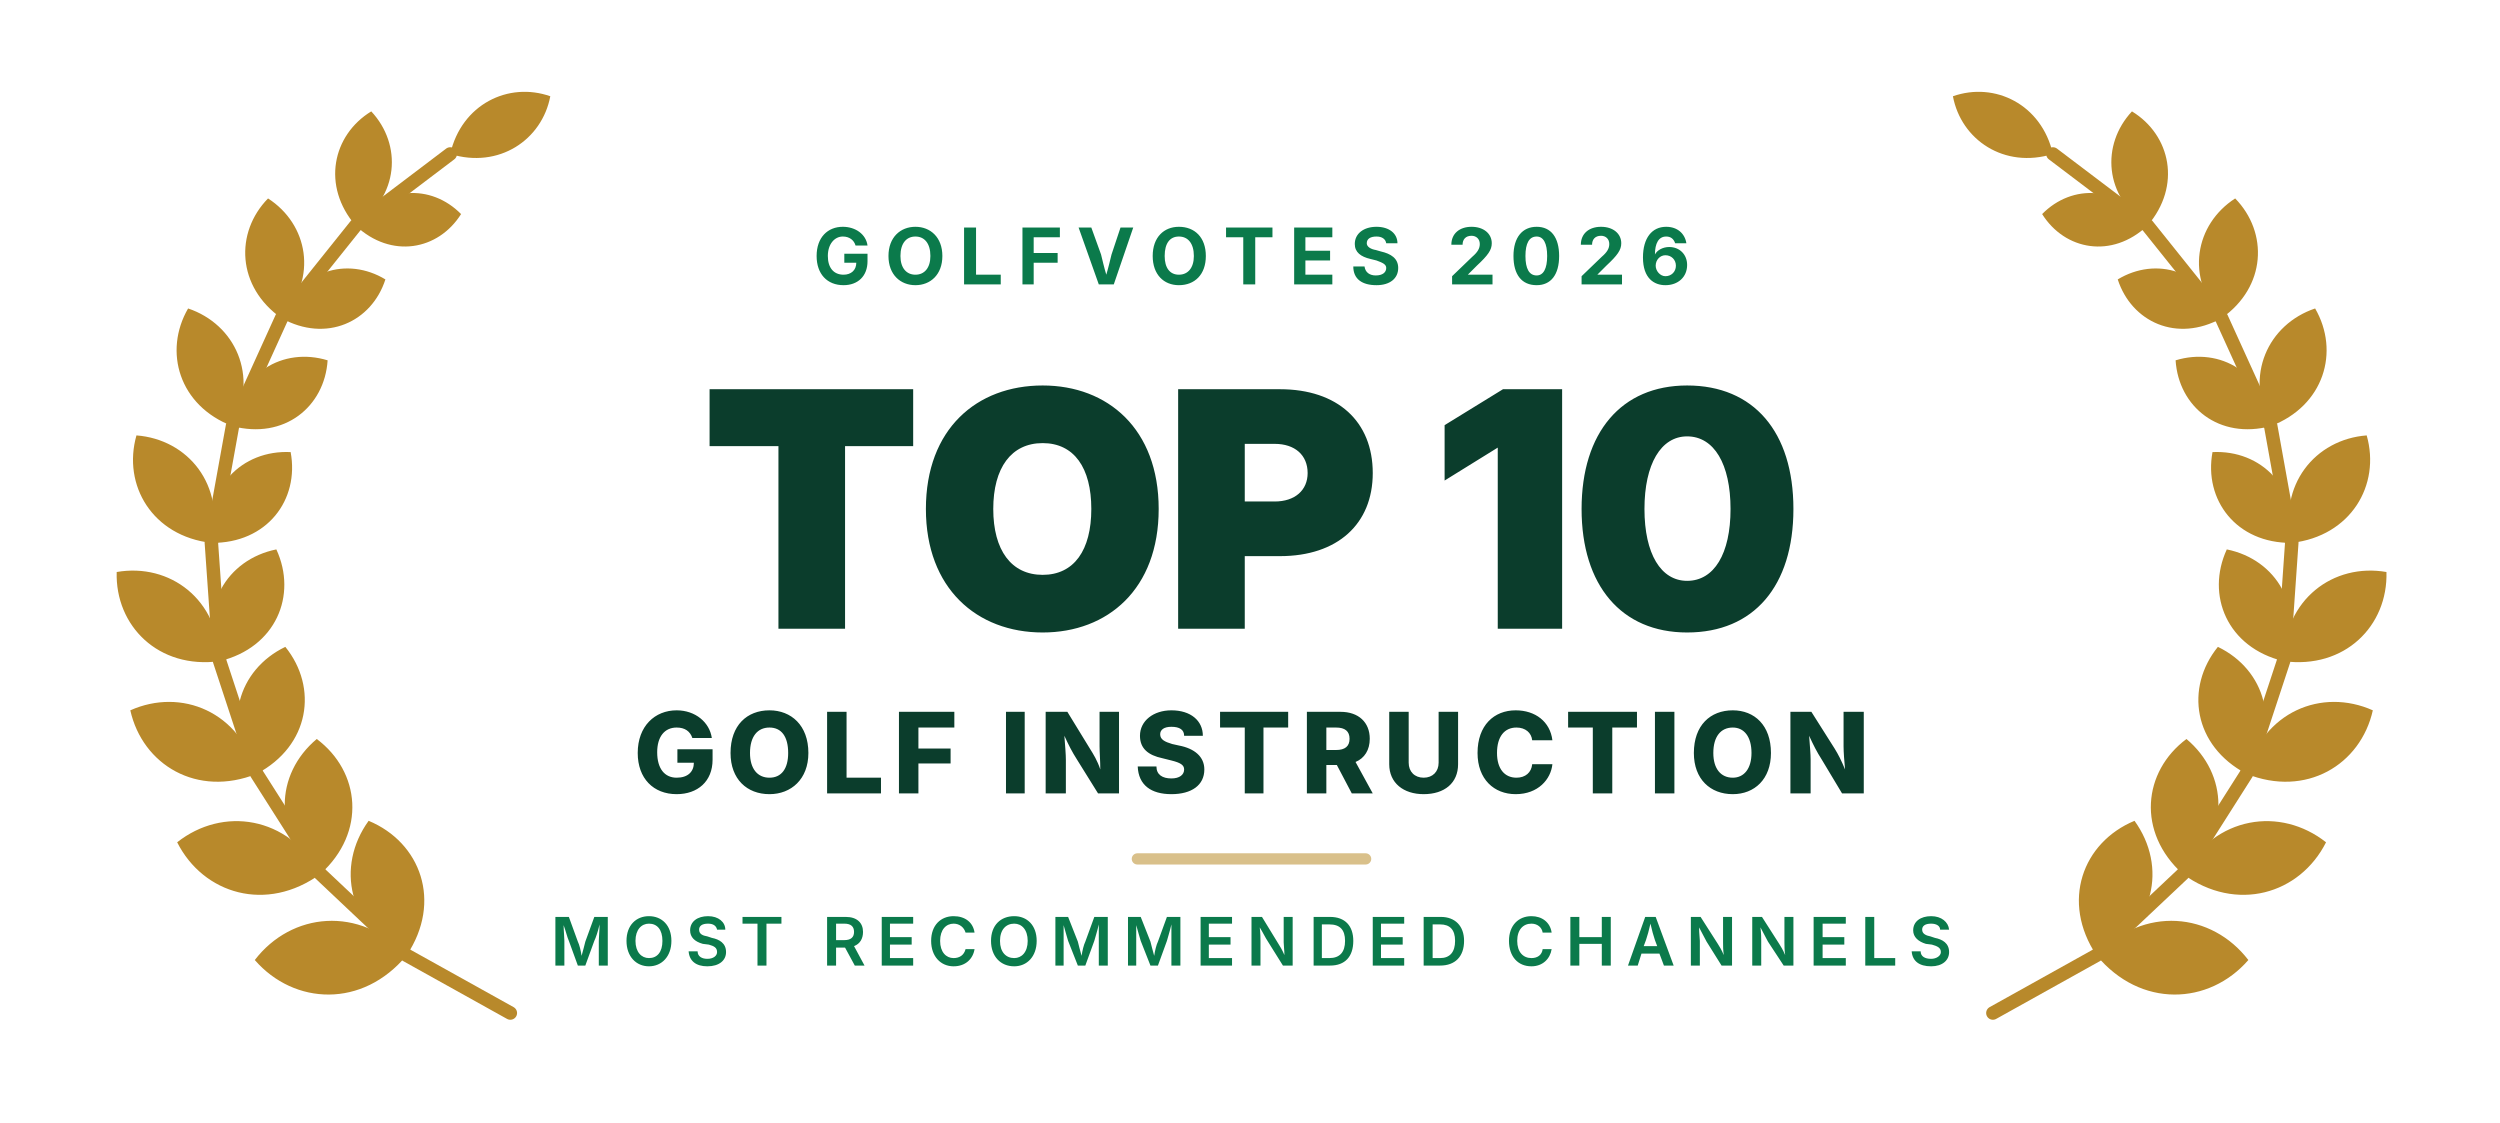
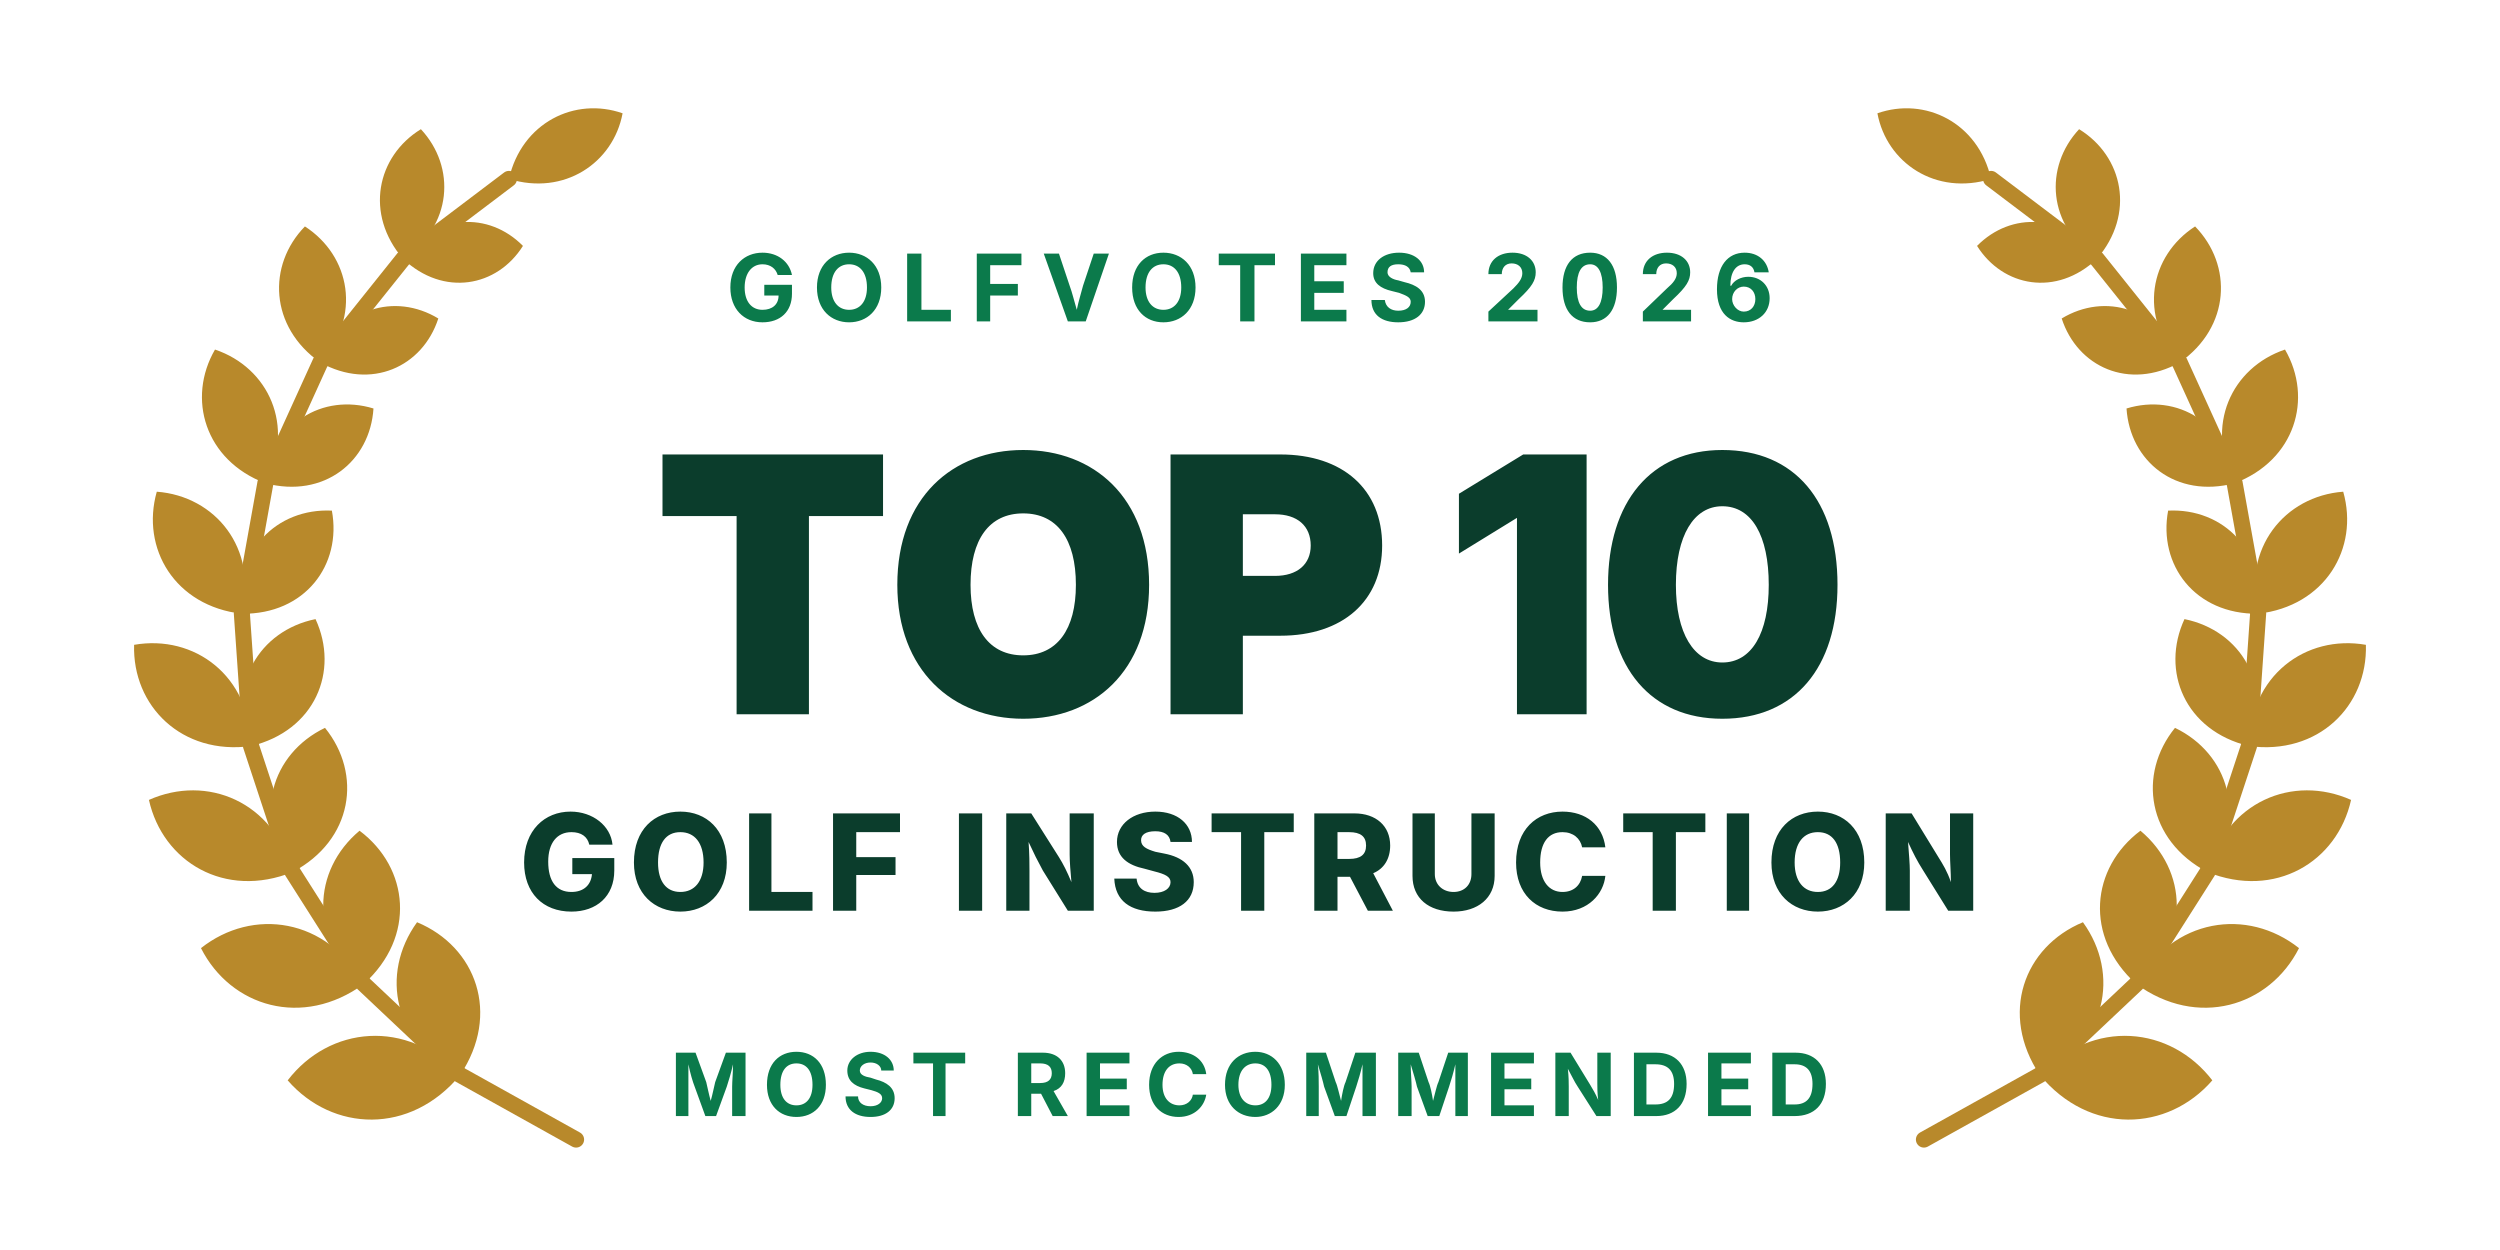
- <svg xmlns="http://www.w3.org/2000/svg" width="334" height="150" viewBox="0 0 334 150" role="img">
-   <path d="M68.18 135.34 L54.33 127.63 L42.81 116.76 L34.30 103.38 L29.35 88.33 L28.24 72.53 L31.06 56.93 L37.61 42.51 L47.51 30.14 L60.15 20.57M266.25 135.34 L280.09 127.63 L291.62 116.76 L300.12 103.38 L305.08 88.33 L306.18 72.53 L303.37 56.93 L296.81 42.51 L286.91 30.14 L274.27 20.57" fill="none" stroke="#B8892B" stroke-width="1.8" stroke-linecap="round" />
-   <path d="M54.33 127.63C48.03 120.92 38.92 121.89 34.04 128.26C39.31 134.31 48.46 134.72 54.33 127.63ZM54.33 127.63C59.12 120.46 56.20 112.55 49.25 109.66C44.84 115.76 46.50 124.02 54.33 127.63ZM42.81 116.76C38.50 108.98 29.74 107.73 23.67 112.53C27.16 119.45 35.63 122.00 42.81 116.76ZM42.81 116.76C48.99 111.18 48.13 103.08 42.32 98.73C36.74 103.39 36.33 111.52 42.81 116.76ZM34.30 103.38C32.12 95.10 24.23 91.85 17.41 94.90C19.04 102.19 26.35 106.58 34.30 103.38ZM34.30 103.38C41.40 99.63 42.52 91.87 38.12 86.42C31.80 89.46 29.49 96.96 34.30 103.38ZM29.35 88.33C29.27 80.08 22.68 75.19 15.59 76.42C15.38 83.61 21.17 89.44 29.35 88.33ZM29.35 88.33C36.86 86.51 39.75 79.53 36.92 73.40C30.31 74.74 26.38 81.19 29.35 88.33ZM28.24 72.53C30.12 64.82 25.13 58.70 18.23 58.17C16.34 64.82 20.36 71.62 28.24 72.53ZM28.24 72.53C35.68 72.60 40.02 66.77 38.83 60.40C32.35 60.08 27.16 65.17 28.24 72.53ZM31.06 56.93C34.62 50.20 31.42 43.33 25.13 41.21C21.80 46.96 23.93 54.23 31.06 56.93ZM31.06 56.93C37.96 58.76 43.37 54.36 43.77 48.14C37.81 46.32 31.78 49.83 31.06 56.93ZM37.61 42.51C42.51 37.09 41.15 29.96 35.81 26.51C31.36 31.06 31.63 38.32 37.61 42.51ZM37.61 42.51C43.59 45.83 49.66 43.01 51.49 37.33C46.39 34.24 39.96 36.08 37.61 42.51ZM47.51 30.14C53.33 26.27 53.75 19.33 49.60 14.88C44.41 18.05 42.95 24.85 47.51 30.14ZM47.51 30.14C52.28 34.62 58.56 33.43 61.60 28.60C57.59 24.53 51.20 24.73 47.51 30.14ZM60.15 20.57C66.66 22.59 72.42 18.68 73.52 12.86C67.93 10.89 61.66 13.93 60.15 20.57ZM280.09 127.63C285.97 134.72 295.12 134.31 300.38 128.26C295.50 121.89 286.39 120.92 280.09 127.63ZM280.09 127.63C287.93 124.02 289.58 115.76 285.17 109.66C278.22 112.55 275.31 120.46 280.09 127.63ZM291.62 116.76C298.80 122.00 307.27 119.45 310.76 112.53C304.68 107.73 295.93 108.98 291.62 116.76ZM291.62 116.76C298.09 111.52 297.68 103.39 292.11 98.73C286.29 103.08 285.44 111.18 291.62 116.76ZM300.12 103.38C308.07 106.58 315.38 102.19 317.01 94.90C310.19 91.85 302.30 95.10 300.12 103.38ZM300.12 103.38C304.93 96.96 302.62 89.46 296.31 86.42C291.90 91.87 293.02 99.63 300.12 103.38ZM305.08 88.33C313.25 89.44 319.04 83.61 318.83 76.42C311.75 75.19 305.15 80.08 305.08 88.33ZM305.08 88.33C308.05 81.19 304.11 74.74 297.50 73.40C294.68 79.53 297.56 86.51 305.08 88.33ZM306.18 72.53C314.06 71.62 318.08 64.82 316.19 58.17C309.30 58.70 304.30 64.82 306.18 72.53ZM306.18 72.53C307.26 65.17 302.07 60.08 295.59 60.40C294.41 66.77 298.75 72.60 306.18 72.53ZM303.37 56.93C310.49 54.23 312.63 46.96 309.30 41.21C303.01 43.33 299.80 50.20 303.37 56.93ZM303.37 56.93C302.64 49.83 296.61 46.32 290.66 48.14C291.06 54.36 296.47 58.76 303.37 56.93ZM296.81 42.51C302.79 38.32 303.06 31.06 298.62 26.51C293.27 29.96 291.91 37.09 296.81 42.51ZM296.81 42.51C294.46 36.08 288.04 34.24 282.93 37.33C284.77 43.01 290.83 45.83 296.81 42.51ZM286.91 30.14C291.47 24.85 290.02 18.05 284.83 14.88C280.68 19.33 281.10 26.27 286.91 30.14ZM286.91 30.14C283.22 24.73 276.83 24.53 272.83 28.60C275.86 33.43 282.15 34.62 286.91 30.14ZM274.27 20.57C272.76 13.93 266.50 10.89 260.91 12.86C262.00 18.68 267.77 22.59 274.27 20.57Z" fill="#B8892B" />
-   <rect x="151.2" y="114" width="32" height="1.5" rx=".75" fill="#D9C08A" />
-   <path d="M112.7 38.1C114.6 38.1 115.9 36.9 115.9 34.9L115.9 33.9L112.8 33.9L112.8 35.1L114.4 35.1C114.4 36.1 113.7 36.7 112.7 36.7C111.4 36.7 110.6 35.8 110.6 34.2C110.6 32.6 111.5 31.6 112.6 31.6C113.5 31.6 114.1 32.1 114.3 32.8L115.9 32.8C115.7 31.3 114.3 30.3 112.6 30.3C110.6 30.3 109.1 31.7 109.1 34.2C109.1 36.6 110.5 38.1 112.7 38.1ZM122.3 38.1C124.3 38.1 125.9 36.7 125.9 34.2C125.9 31.7 124.3 30.3 122.3 30.3C120.3 30.3 118.7 31.7 118.7 34.2C118.7 36.7 120.3 38.1 122.3 38.1ZM122.3 36.7C121.1 36.7 120.3 35.8 120.3 34.2C120.3 32.5 121.1 31.6 122.3 31.6C123.5 31.6 124.3 32.5 124.3 34.2C124.3 35.8 123.5 36.7 122.3 36.7ZM128.8 38L133.7 38L133.7 36.7L130.4 36.7L130.4 30.4L128.8 30.4ZM136.6 38L138.1 38L138.1 35.1L141.3 35.1L141.3 33.8L138.1 33.8L138.1 31.7L141.6 31.7L141.6 30.4L136.6 30.4ZM146.8 38L148.8 38L151.4 30.4L149.7 30.4L148.5 34C148.3 34.8 148.1 35.7 147.8 36.7C147.5 35.7 147.3 34.8 147.1 34L145.8 30.4L144.1 30.4ZM157.5 38.1C159.6 38.1 161.1 36.7 161.1 34.2C161.1 31.7 159.6 30.3 157.5 30.3C155.5 30.3 154 31.7 154 34.2C154 36.7 155.5 38.1 157.5 38.1ZM157.5 36.7C156.3 36.7 155.6 35.8 155.6 34.2C155.6 32.5 156.3 31.6 157.5 31.6C158.7 31.6 159.5 32.5 159.5 34.2C159.5 35.8 158.7 36.7 157.5 36.7ZM163.8 31.7L166.1 31.7L166.1 38L167.7 38L167.7 31.7L170 31.7L170 30.4L163.8 30.4ZM172.9 38L178 38L178 36.7L174.4 36.7L174.4 34.8L177.7 34.8L177.7 33.5L174.4 33.5L174.4 31.7L178 31.7L178 30.4L172.9 30.4ZM183.9 38.1C185.7 38.1 186.8 37.2 186.8 35.8C186.8 34.5 185.8 33.9 184.5 33.6L183.8 33.4C183.2 33.3 182.6 33 182.6 32.5C182.6 31.9 183.1 31.6 183.9 31.6C184.6 31.6 185.1 31.9 185.2 32.5L186.7 32.5C186.7 31.2 185.6 30.3 183.9 30.3C182.2 30.3 181 31.2 181 32.6C181 33.7 181.8 34.3 183.1 34.6L183.9 34.8C184.7 35.1 185.2 35.3 185.2 35.8C185.2 36.4 184.7 36.8 183.8 36.8C183 36.8 182.4 36.4 182.3 35.6L180.8 35.6C180.8 37.3 182 38.1 183.9 38.1ZM194 38L199.4 38L199.4 36.7L196.1 36.7L196.1 36.7L197.3 35.5C198.8 34.1 199.3 33.4 199.3 32.5C199.3 31.2 198.2 30.3 196.6 30.3C195 30.3 193.9 31.2 193.9 32.7L195.4 32.7C195.4 32 195.8 31.5 196.6 31.5C197.2 31.5 197.7 31.9 197.7 32.6C197.7 33.2 197.4 33.7 196.7 34.3L194 36.9ZM205.3 38.1C207.2 38.1 208.3 36.7 208.3 34.2C208.3 31.7 207.2 30.3 205.3 30.3C203.4 30.3 202.2 31.7 202.2 34.2C202.2 36.7 203.3 38.1 205.3 38.1ZM205.3 36.8C204.3 36.8 203.8 35.9 203.8 34.2C203.8 32.5 204.3 31.6 205.3 31.6C206.2 31.6 206.7 32.5 206.7 34.2C206.7 35.9 206.2 36.8 205.3 36.8ZM211.3 38L216.7 38L216.7 36.7L213.4 36.7L213.4 36.7L214.6 35.5C216.1 34.1 216.6 33.4 216.6 32.5C216.6 31.2 215.5 30.3 213.9 30.3C212.3 30.3 211.2 31.2 211.2 32.7L212.7 32.7C212.7 32 213.1 31.5 213.9 31.5C214.5 31.5 215 31.9 215 32.6C215 33.2 214.7 33.7 214 34.3L211.3 36.9ZM222.5 38.1C224.2 38.1 225.4 37 225.4 35.4C225.4 34 224.4 33 223 33C222.2 33 221.4 33.4 221.1 34L221.1 34C221.1 32.5 221.6 31.6 222.6 31.6C223.2 31.6 223.6 31.9 223.8 32.5L225.3 32.5C225.1 31.2 224.1 30.3 222.6 30.3C220.7 30.3 219.5 31.8 219.5 34.4C219.5 37.2 221 38.1 222.5 38.1ZM222.5 36.9C221.8 36.9 221.2 36.2 221.2 35.5C221.2 34.7 221.8 34.1 222.5 34.1C223.3 34.1 223.9 34.7 223.9 35.5C223.9 36.3 223.3 36.9 222.5 36.9Z" fill="#0B7A4B" />
-   <path d="M94.8 59.6L104 59.6L104 84L112.9 84L112.9 59.6L122 59.6L122 52L94.8 52ZM139.3 84.5C148 84.5 154.8 78.7 154.8 68C154.8 57.3 148 51.5 139.3 51.5C130.5 51.5 123.7 57.3 123.7 68C123.7 78.6 130.5 84.5 139.3 84.5ZM139.3 76.8C135.1 76.8 132.7 73.5 132.7 68C132.7 62.5 135.1 59.2 139.3 59.2C143.5 59.2 145.8 62.5 145.8 68C145.8 73.5 143.5 76.8 139.3 76.8ZM157.4 84L166.3 84L166.3 74.3L171 74.3C178.7 74.3 183.4 70 183.4 63.2C183.4 56.3 178.7 52 171 52L157.4 52ZM166.3 67L166.3 59.3L170.3 59.3C173 59.3 174.7 60.8 174.7 63.2C174.7 65.5 173 67 170.3 67ZM208.7 52L200.8 52L193 56.8L193 64.2L200.1 59.8L200.1 59.8L200.1 84L208.7 84ZM225.4 84.5C234.3 84.5 239.6 78.3 239.6 68C239.6 57.7 234.3 51.5 225.4 51.5C216.6 51.5 211.3 57.8 211.3 68C211.3 78.2 216.6 84.5 225.4 84.5ZM225.4 77.6C221.9 77.6 219.7 74 219.7 68C219.7 62 221.9 58.3 225.4 58.3C229 58.3 231.2 62 231.2 68C231.2 74 229 77.6 225.4 77.6Z" fill="#0B3D2C" />
-   <path d="M90.4 106.1C93.2 106.1 95.2 104.4 95.2 101.5L95.2 100.1L90.5 100.1L90.5 101.9L92.7 101.9C92.7 103.1 91.9 103.9 90.4 103.9C88.8 103.9 87.8 102.7 87.8 100.5C87.8 98.4 88.8 97.2 90.4 97.2C91.5 97.2 92.2 97.7 92.5 98.6L95.1 98.6C94.8 96.5 92.9 94.9 90.4 94.9C87.5 94.9 85.2 97 85.2 100.6C85.2 104 87.3 106.1 90.4 106.1ZM102.8 106.1C105.7 106.1 108 104.1 108 100.6C108 96.9 105.7 94.9 102.8 94.9C99.8 94.9 97.6 96.9 97.6 100.6C97.6 104.1 99.8 106.1 102.8 106.1ZM102.8 103.9C101.2 103.9 100.2 102.7 100.2 100.6C100.2 98.4 101.2 97.2 102.8 97.2C104.4 97.2 105.3 98.4 105.3 100.6C105.3 102.7 104.4 103.9 102.8 103.9ZM110.5 106L117.7 106L117.7 103.9L113.1 103.9L113.1 95.1L110.5 95.1ZM120.1 106L122.7 106L122.7 102L127 102L127 100L122.7 100L122.7 97.2L127.5 97.2L127.5 95.1L120.1 95.1ZM136.9 95.1L134.4 95.1L134.4 106L136.9 106ZM139.7 106L142.4 106L142.4 101.5C142.4 100.8 142.3 99.6 142.2 98.3C142.8 99.6 143.2 100.4 143.9 101.5L146.7 106L149.5 106L149.5 95.1L146.9 95.1L146.9 99.7C146.9 100.5 147 101.7 147 102.8C146.6 101.6 146.1 100.8 145.6 100L142.6 95.1L139.7 95.1ZM156.5 106.1C159.2 106.1 160.9 104.9 160.9 102.8C160.9 101.1 159.6 100 157.5 99.6L156.6 99.4C155.6 99.1 155 98.8 155 98.1C155 97.5 155.5 97.1 156.5 97.1C157.6 97.1 158.2 97.5 158.2 98.3L160.7 98.3C160.7 96.3 159.1 94.9 156.5 94.9C154.1 94.9 152.3 96.3 152.3 98.3C152.3 100 153.4 100.9 155.3 101.3L156.5 101.6C157.7 101.9 158.2 102.2 158.2 102.8C158.2 103.5 157.6 104 156.5 104C155.3 104 154.5 103.5 154.5 102.4L152 102.4C152.1 104.9 153.8 106.1 156.5 106.1ZM163 97.2L166.3 97.2L166.3 106L168.8 106L168.8 97.2L172.1 97.2L172.1 95.1L163 95.1ZM174.6 106L177.2 106L177.2 102.2L178.6 102.2L180.6 106L183.4 106L181.1 101.8C182.3 101.3 183 100.2 183 98.7C183 96.5 181.5 95.1 179.1 95.1L174.6 95.1ZM177.2 100.2L177.2 97.2L178.5 97.2C179.7 97.2 180.3 97.7 180.3 98.7C180.3 99.7 179.7 100.2 178.5 100.2ZM190.2 106.1C193 106.1 194.8 104.6 194.8 102.1L194.8 95.1L192.2 95.1L192.2 101.9C192.2 103.1 191.4 103.9 190.2 103.9C189 103.9 188.2 103.1 188.2 101.9L188.2 95.1L185.6 95.1L185.6 102.1C185.6 104.6 187.5 106.1 190.2 106.1ZM202.5 106.1C205.5 106.1 207.2 104.1 207.4 102.1L204.7 102.1C204.6 103.2 203.8 103.9 202.6 103.9C201 103.9 200 102.7 200 100.6C200 98.4 201 97.2 202.6 97.2C203.8 97.2 204.6 97.9 204.7 98.9L207.4 98.9C207.1 96.4 205.1 94.9 202.5 94.9C199.6 94.9 197.4 96.9 197.4 100.6C197.4 104.1 199.6 106.1 202.5 106.1ZM209.5 97.2L212.8 97.2L212.8 106L215.4 106L215.4 97.2L218.7 97.2L218.7 95.1L209.5 95.1ZM223.7 95.1L221.1 95.1L221.1 106L223.7 106ZM231.5 106.1C234.4 106.1 236.6 104.1 236.6 100.6C236.6 96.9 234.4 94.9 231.5 94.9C228.5 94.9 226.3 96.9 226.3 100.6C226.3 104.1 228.5 106.1 231.5 106.1ZM231.5 103.9C229.9 103.9 228.9 102.7 228.9 100.6C228.9 98.4 229.9 97.2 231.5 97.2C233 97.2 234 98.4 234 100.6C234 102.7 233 103.9 231.5 103.9ZM239.2 106L241.9 106L241.9 101.5C241.9 100.8 241.8 99.6 241.7 98.3C242.3 99.6 242.7 100.4 243.4 101.5L246.1 106L249 106L249 95.1L246.3 95.1L246.3 99.7C246.3 100.5 246.4 101.7 246.5 102.8C246 101.6 245.6 100.8 245.1 100L242 95.1L239.2 95.1Z" fill="#0B3D2C" />
-   <path d="M74.2 129L75.4 129L75.4 125.7C75.4 125.2 75.3 124.3 75.3 123.6C75.6 124.4 75.8 125.3 76 125.7L77.2 129L78.2 129L79.4 125.7C79.6 125.3 79.9 124.4 80.1 123.5C80.1 124.3 80 125.2 80 125.7L80 129L81.2 129L81.2 122.5L79.4 122.5L78.2 125.8C78.1 126.2 77.9 127 77.7 127.7C77.6 127 77.4 126.2 77.2 125.8L76 122.5L74.2 122.5ZM86.7 129.1C88.4 129.1 89.7 127.8 89.7 125.7C89.7 123.6 88.4 122.4 86.7 122.4C85 122.4 83.7 123.6 83.7 125.7C83.7 127.8 85 129.1 86.7 129.1ZM86.7 128C85.7 128 84.9 127.2 84.9 125.7C84.9 124.2 85.7 123.4 86.7 123.4C87.8 123.4 88.5 124.2 88.5 125.7C88.5 127.2 87.8 128 86.7 128ZM94.5 129.1C96.1 129.1 97 128.3 97 127.2C97 126 96.1 125.5 95.1 125.3L94.5 125.1C93.9 125 93.4 124.8 93.4 124.2C93.4 123.7 93.8 123.4 94.6 123.4C95.3 123.4 95.7 123.7 95.8 124.2L96.9 124.2C96.9 123.2 96 122.4 94.6 122.4C93.2 122.4 92.2 123.1 92.2 124.3C92.2 125.2 92.8 125.8 93.9 126.1L94.7 126.2C95.4 126.4 95.8 126.6 95.8 127.2C95.8 127.7 95.3 128.1 94.5 128.1C93.8 128.1 93.2 127.8 93.2 127.1L92 127.1C92.1 128.4 93 129.1 94.5 129.1ZM99.2 123.4L101.2 123.4L101.2 129L102.4 129L102.4 123.4L104.4 123.4L104.4 122.5L99.2 122.5ZM110.5 129L111.7 129L111.7 126.6L112.9 126.6L114.2 129L115.5 129L114.1 126.4C114.9 126.1 115.3 125.4 115.3 124.5C115.3 123.3 114.5 122.5 113 122.5L110.5 122.5ZM111.7 125.6L111.7 123.4L112.8 123.4C113.7 123.4 114.1 123.8 114.1 124.5C114.1 125.2 113.7 125.6 112.8 125.6ZM117.8 129L122 129L122 128L118.9 128L118.9 126.2L121.8 126.2L121.8 125.2L118.9 125.2L118.9 123.4L122 123.4L122 122.5L117.8 122.5ZM127.4 129.1C129 129.1 130 128.1 130.2 126.8L129 126.8C128.8 127.6 128.2 128 127.4 128C126.4 128 125.6 127.2 125.6 125.7C125.6 124.2 126.4 123.4 127.4 123.4C128.2 123.4 128.8 123.9 129 124.6L130.2 124.6C130 123.2 128.9 122.4 127.4 122.4C125.7 122.4 124.4 123.6 124.4 125.7C124.4 127.8 125.7 129.1 127.4 129.1ZM135.5 129.1C137.2 129.1 138.5 127.8 138.5 125.7C138.5 123.6 137.2 122.4 135.5 122.4C133.7 122.4 132.4 123.6 132.4 125.7C132.4 127.8 133.7 129.1 135.5 129.1ZM135.5 128C134.4 128 133.6 127.2 133.6 125.7C133.6 124.2 134.4 123.4 135.5 123.4C136.5 123.4 137.3 124.2 137.3 125.7C137.3 127.2 136.5 128 135.5 128ZM141 129L142.1 129L142.1 125.7C142.1 125.2 142.1 124.3 142.1 123.6C142.3 124.4 142.6 125.3 142.7 125.7L144 129L145 129L146.2 125.7C146.3 125.3 146.6 124.4 146.8 123.5C146.8 124.3 146.8 125.2 146.8 125.7L146.8 129L148 129L148 122.5L146.2 122.5L145 125.8C144.8 126.2 144.6 127 144.5 127.7C144.3 127 144.1 126.2 144 125.8L142.7 122.5L141 122.5ZM150.7 129L151.8 129L151.8 125.7C151.8 125.2 151.8 124.3 151.8 123.6C152 124.4 152.3 125.3 152.4 125.7L153.7 129L154.7 129L155.9 125.7C156 125.3 156.3 124.4 156.5 123.5C156.5 124.3 156.5 125.2 156.5 125.7L156.5 129L157.7 129L157.7 122.5L155.9 122.5L154.7 125.8C154.5 126.2 154.3 127 154.2 127.7C154 127 153.8 126.2 153.7 125.8L152.4 122.5L150.7 122.5ZM160.4 129L164.6 129L164.6 128L161.5 128L161.5 126.2L164.4 126.2L164.4 125.2L161.5 125.2L161.5 123.4L164.6 123.4L164.6 122.5L160.4 122.5ZM167.2 129L168.4 129L168.4 125.7C168.4 125.4 168.4 124.7 168.3 123.9C168.8 124.7 169 125.2 169.4 125.8L171.4 129L172.7 129L172.7 122.5L171.5 122.5L171.5 125.9C171.5 126.3 171.6 127 171.6 127.6C171.3 126.9 171 126.4 170.8 126.1L168.6 122.5L167.2 122.5ZM177.7 129C179.7 129 180.8 127.8 180.8 125.7C180.8 123.7 179.7 122.5 177.7 122.5L175.5 122.5L175.5 129ZM176.6 128L176.6 123.5L177.6 123.5C179 123.5 179.7 124.2 179.7 125.7C179.7 127.2 179 128 177.6 128ZM183.4 129L187.6 129L187.6 128L184.5 128L184.5 126.2L187.4 126.2L187.4 125.2L184.5 125.2L184.5 123.4L187.6 123.4L187.6 122.5L183.4 122.5ZM192.4 129C194.4 129 195.6 127.8 195.6 125.7C195.6 123.7 194.4 122.5 192.5 122.5L190.2 122.5L190.2 129ZM191.4 128L191.4 123.5L192.4 123.5C193.7 123.5 194.4 124.2 194.4 125.7C194.4 127.2 193.7 128 192.4 128ZM204.6 129.1C206.1 129.1 207.1 128.1 207.3 126.8L206.1 126.8C206 127.6 205.4 128 204.6 128C203.5 128 202.7 127.2 202.7 125.7C202.7 124.2 203.5 123.4 204.6 123.4C205.4 123.4 206 123.9 206.1 124.6L207.3 124.6C207.1 123.2 206 122.4 204.6 122.4C202.9 122.4 201.6 123.6 201.6 125.7C201.6 127.8 202.8 129.1 204.6 129.1ZM209.8 129L211 129L211 126.1L214 126.1L214 129L215.2 129L215.2 122.5L214 122.5L214 125.2L211 125.2L211 122.5L209.8 122.5ZM217.5 129L218.8 129L219.3 127.4L221.7 127.4L222.3 129L223.6 129L221.2 122.5L219.8 122.5ZM219.6 126.4L219.9 125.6C220.1 125 220.3 124.3 220.5 123.4C220.7 124.3 220.9 125 221.1 125.6L221.4 126.4ZM225.9 129L227.1 129L227.1 125.7C227.1 125.4 227 124.7 227 123.9C227.4 124.7 227.7 125.2 228 125.8L230 129L231.4 129L231.4 122.5L230.2 122.5L230.2 125.9C230.2 126.3 230.2 127 230.3 127.6C230 126.9 229.7 126.4 229.5 126.1L227.2 122.5L225.9 122.5ZM234.1 129L235.3 129L235.3 125.7C235.3 125.4 235.3 124.7 235.2 123.9C235.6 124.7 235.9 125.2 236.2 125.8L238.3 129L239.6 129L239.6 122.5L238.4 122.5L238.4 125.9C238.4 126.3 238.4 127 238.5 127.6C238.2 126.9 237.9 126.4 237.7 126.1L235.4 122.5L234.1 122.5ZM242.3 129L246.6 129L246.6 128L243.5 128L243.5 126.2L246.4 126.2L246.4 125.2L243.5 125.2L243.5 123.4L246.6 123.4L246.6 122.5L242.3 122.5ZM249.2 129L253.2 129L253.2 128L250.4 128L250.4 122.5L249.2 122.5ZM258 129.1C259.5 129.1 260.4 128.3 260.4 127.2C260.4 126 259.5 125.5 258.5 125.3L257.9 125.1C257.4 125 256.8 124.8 256.8 124.2C256.8 123.7 257.2 123.4 258 123.4C258.7 123.4 259.2 123.7 259.2 124.2L260.4 124.2C260.3 123.2 259.4 122.4 258 122.4C256.6 122.4 255.6 123.1 255.6 124.3C255.6 125.2 256.3 125.8 257.3 126.1L258.1 126.2C258.8 126.4 259.3 126.6 259.3 127.2C259.3 127.7 258.7 128.1 258 128.1C257.2 128.1 256.6 127.8 256.6 127.1L255.4 127.1C255.5 128.4 256.4 129.1 258 129.1Z" fill="#0B7A4B" />
+ <svg xmlns="http://www.w3.org/2000/svg" width="280" height="140" viewBox="0 0 280 140" role="img">
+   <path d="M64.52 127.63 L51.54 120.40 L40.74 110.21 L32.77 97.67 L28.12 83.56 L27.09 68.74 L29.72 54.12 L35.87 40.60 L45.15 29.00 L57.00 20.04M215.48 127.63 L228.46 120.40 L239.26 110.21 L247.23 97.67 L251.88 83.56 L252.91 68.74 L250.28 54.12 L244.13 40.60 L234.85 29.00 L223.00 20.04" fill="none" stroke="#B8892B" stroke-width="1.8" stroke-linecap="round" />
+   <path d="M51.54 120.40C45.54 114.01 36.87 114.94 32.22 121.00C37.24 126.77 45.95 127.15 51.54 120.40ZM51.54 120.40C56.10 113.57 53.33 106.04 46.71 103.29C42.51 109.09 44.08 116.97 51.54 120.40ZM40.74 110.21C36.64 102.81 28.30 101.61 22.51 106.19C25.84 112.77 33.90 115.20 40.74 110.21ZM40.74 110.21C46.63 104.90 45.81 97.19 40.27 93.04C34.97 97.48 34.57 105.22 40.74 110.21ZM32.77 97.67C30.69 89.78 23.18 86.69 16.68 89.59C18.23 96.54 25.20 100.72 32.77 97.67ZM32.77 97.67C39.53 94.10 40.60 86.70 36.40 81.52C30.39 84.41 28.19 91.55 32.77 97.67ZM28.12 83.56C28.05 75.70 21.77 71.04 15.02 72.22C14.82 79.06 20.34 84.61 28.12 83.56ZM28.12 83.56C35.28 81.83 38.03 75.17 35.34 69.34C29.04 70.62 25.29 76.76 28.12 83.56ZM27.09 68.74C28.88 61.40 24.12 55.57 17.56 55.07C15.76 61.41 19.58 67.88 27.09 68.74ZM27.09 68.74C34.17 68.82 38.30 63.26 37.17 57.19C31.00 56.89 26.06 61.74 27.09 68.74ZM29.72 54.12C33.12 47.71 30.07 41.17 24.08 39.15C20.91 44.62 22.94 51.55 29.72 54.12ZM29.72 54.12C36.30 55.86 41.45 51.67 41.83 45.75C36.16 44.02 30.42 47.36 29.72 54.12ZM35.87 40.60C40.54 35.44 39.24 28.65 34.15 25.36C29.92 29.70 30.18 36.61 35.87 40.60ZM35.87 40.60C41.57 43.76 47.34 41.08 49.09 35.67C44.23 32.73 38.11 34.48 35.87 40.60ZM45.15 29.00C50.69 25.32 51.09 18.71 47.14 14.47C42.20 17.50 40.81 23.97 45.15 29.00ZM45.15 29.00C49.69 33.27 55.68 32.14 58.57 27.54C54.75 23.67 48.66 23.85 45.15 29.00ZM57.00 20.04C63.20 21.96 68.69 18.24 69.73 12.69C64.41 10.82 58.44 13.71 57.00 20.04ZM228.46 120.40C234.05 127.15 242.76 126.77 247.78 121.00C243.13 114.94 234.46 114.01 228.46 120.40ZM228.46 120.40C235.92 116.97 237.49 109.09 233.29 103.29C226.67 106.04 223.90 113.57 228.46 120.40ZM239.26 110.21C246.10 115.20 254.16 112.77 257.49 106.19C251.70 101.61 243.36 102.81 239.26 110.21ZM239.26 110.21C245.43 105.22 245.03 97.48 239.73 93.04C234.19 97.19 233.37 104.90 239.26 110.21ZM247.23 97.67C254.80 100.72 261.77 96.54 263.32 89.59C256.82 86.69 249.31 89.78 247.23 97.67ZM247.23 97.67C251.81 91.55 249.61 84.41 243.60 81.52C239.40 86.70 240.47 94.10 247.23 97.67ZM251.88 83.56C259.66 84.61 265.18 79.06 264.98 72.22C258.23 71.04 251.95 75.70 251.88 83.56ZM251.88 83.56C254.71 76.76 250.96 70.62 244.66 69.34C241.97 75.17 244.72 81.83 251.88 83.56ZM252.91 68.74C260.42 67.88 264.24 61.41 262.44 55.07C255.88 55.57 251.12 61.40 252.91 68.74ZM252.91 68.74C253.94 61.74 249.00 56.89 242.83 57.19C241.70 63.26 245.83 68.82 252.91 68.74ZM250.28 54.12C257.06 51.55 259.09 44.62 255.92 39.15C249.93 41.17 246.88 47.71 250.28 54.12ZM250.28 54.12C249.58 47.36 243.84 44.02 238.17 45.75C238.55 51.67 243.70 55.86 250.28 54.12ZM244.13 40.60C249.82 36.61 250.08 29.70 245.85 25.36C240.76 28.65 239.46 35.44 244.13 40.60ZM244.13 40.60C241.89 34.48 235.77 32.73 230.91 35.67C232.66 41.08 238.43 43.76 244.13 40.60ZM234.85 29.00C239.19 23.97 237.80 17.50 232.86 14.47C228.91 18.71 229.31 25.32 234.85 29.00ZM234.85 29.00C231.34 23.85 225.25 23.67 221.43 27.54C224.32 32.14 230.31 33.27 234.85 29.00ZM223.00 20.04C221.56 13.71 215.59 10.82 210.27 12.69C211.31 18.24 216.80 21.96 223.00 20.04Z" fill="#B8892B" />
+   <path d="M85.4 36.1C87.4 36.1 88.7 34.9 88.7 32.9L88.7 31.9L85.6 31.9L85.6 33.1L87.2 33.1C87.2 34.1 86.5 34.7 85.4 34.7C84.2 34.7 83.4 33.8 83.4 32.2C83.4 30.6 84.2 29.6 85.4 29.6C86.3 29.6 86.9 30.1 87.1 30.8L88.7 30.8C88.4 29.3 87.1 28.3 85.4 28.3C83.4 28.3 81.8 29.7 81.8 32.2C81.8 34.6 83.3 36.1 85.4 36.1ZM95.1 36.1C97.1 36.1 98.7 34.7 98.7 32.2C98.7 29.7 97.1 28.3 95.1 28.3C93.1 28.3 91.5 29.7 91.5 32.2C91.5 34.7 93.1 36.1 95.1 36.1ZM95.1 34.7C93.9 34.7 93.1 33.8 93.1 32.2C93.1 30.5 93.9 29.6 95.1 29.6C96.3 29.6 97.1 30.5 97.1 32.2C97.1 33.8 96.3 34.7 95.1 34.7ZM101.6 36L106.5 36L106.5 34.7L103.2 34.7L103.2 28.4L101.6 28.4ZM109.4 36L110.9 36L110.9 33.1L114 33.1L114 31.8L110.9 31.8L110.9 29.7L114.4 29.7L114.4 28.4L109.4 28.4ZM119.6 36L121.6 36L124.2 28.4L122.5 28.4L121.3 32C121.1 32.8 120.8 33.7 120.6 34.7C120.3 33.7 120.1 32.8 119.8 32L118.6 28.4L116.9 28.4ZM130.3 36.1C132.3 36.1 133.9 34.7 133.9 32.2C133.9 29.7 132.3 28.3 130.3 28.3C128.3 28.3 126.8 29.7 126.8 32.2C126.8 34.7 128.3 36.1 130.3 36.1ZM130.3 34.7C129.1 34.7 128.3 33.8 128.3 32.2C128.3 30.5 129.1 29.6 130.3 29.6C131.5 29.6 132.3 30.5 132.3 32.2C132.3 33.8 131.5 34.7 130.3 34.7ZM136.5 29.7L138.9 29.7L138.9 36L140.5 36L140.5 29.7L142.8 29.7L142.8 28.4L136.5 28.4ZM145.7 36L150.8 36L150.8 34.7L147.2 34.7L147.2 32.8L150.5 32.8L150.5 31.5L147.2 31.5L147.2 29.7L150.8 29.7L150.8 28.4L145.7 28.4ZM156.6 36.1C158.5 36.1 159.6 35.2 159.6 33.8C159.6 32.5 158.6 31.9 157.3 31.6L156.6 31.4C156 31.3 155.4 31 155.4 30.5C155.4 29.9 155.8 29.6 156.6 29.6C157.4 29.6 157.9 29.9 158 30.5L159.5 30.5C159.5 29.2 158.4 28.3 156.7 28.3C155 28.3 153.8 29.2 153.8 30.6C153.8 31.7 154.6 32.3 155.9 32.6L156.7 32.8C157.5 33.1 158 33.3 158 33.8C158 34.4 157.5 34.8 156.6 34.8C155.8 34.8 155.2 34.4 155.1 33.6L153.6 33.6C153.6 35.3 154.8 36.1 156.6 36.1ZM166.7 36L172.2 36L172.2 34.7L168.9 34.7L168.9 34.7L170.1 33.5C171.6 32.1 172 31.4 172 30.5C172 29.2 171 28.3 169.4 28.3C167.8 28.3 166.7 29.2 166.7 30.7L168.2 30.7C168.2 30 168.6 29.5 169.3 29.5C170 29.5 170.5 29.9 170.5 30.6C170.5 31.2 170.1 31.7 169.5 32.3L166.7 34.9ZM178.1 36.1C180 36.1 181.1 34.7 181.1 32.2C181.1 29.7 180 28.3 178.1 28.3C176.1 28.3 175 29.7 175 32.2C175 34.7 176.1 36.1 178.1 36.1ZM178.1 34.8C177.1 34.8 176.6 33.9 176.6 32.2C176.6 30.5 177.1 29.6 178.1 29.6C179 29.6 179.5 30.5 179.5 32.2C179.5 33.9 179 34.8 178.1 34.8ZM184 36L189.4 36L189.4 34.7L186.2 34.7L186.2 34.7L187.4 33.5C188.9 32.1 189.3 31.4 189.3 30.5C189.3 29.2 188.3 28.3 186.7 28.3C185.1 28.3 184 29.2 184 30.7L185.5 30.7C185.5 30 185.9 29.5 186.6 29.5C187.3 29.5 187.8 29.9 187.8 30.6C187.8 31.2 187.4 31.7 186.7 32.3L184 34.9ZM195.3 36.1C197 36.1 198.2 35 198.2 33.4C198.2 32 197.2 31 195.8 31C195 31 194.2 31.4 193.9 32L193.8 32C193.8 30.5 194.4 29.6 195.4 29.6C196 29.6 196.4 29.9 196.5 30.5L198.1 30.5C197.9 29.2 196.9 28.3 195.4 28.3C193.5 28.3 192.3 29.8 192.3 32.4C192.3 35.2 193.8 36.1 195.3 36.1ZM195.3 34.9C194.6 34.9 194 34.2 194 33.5C194 32.7 194.6 32.1 195.3 32.1C196.1 32.1 196.6 32.7 196.6 33.5C196.6 34.3 196.1 34.9 195.3 34.9Z" fill="#0B7A4B" />
+   <path d="M74.2 57.8L82.5 57.8L82.5 80L90.6 80L90.6 57.8L98.9 57.8L98.9 50.9L74.2 50.9ZM114.6 80.5C122.5 80.5 128.7 75.2 128.7 65.5C128.7 55.7 122.5 50.4 114.6 50.4C106.7 50.4 100.5 55.7 100.5 65.5C100.5 75.1 106.7 80.5 114.6 80.5ZM114.6 73.4C110.8 73.4 108.7 70.5 108.7 65.5C108.7 60.4 110.8 57.5 114.6 57.5C118.4 57.5 120.5 60.4 120.5 65.5C120.5 70.5 118.4 73.4 114.6 73.4ZM131.1 80L139.2 80L139.2 71.2L143.4 71.2C150.4 71.2 154.8 67.3 154.8 61.1C154.8 54.8 150.4 50.9 143.4 50.9L131.1 50.9ZM139.2 64.5L139.2 57.6L142.8 57.6C145.3 57.6 146.8 58.9 146.8 61.1C146.8 63.2 145.3 64.5 142.8 64.5ZM177.7 50.9L170.6 50.9L163.4 55.3L163.4 62L169.9 58L169.9 58L169.9 80L177.7 80ZM192.9 80.5C201 80.5 205.8 74.8 205.8 65.5C205.8 56.1 201 50.4 192.9 50.4C184.9 50.4 180.1 56.2 180.1 65.5C180.1 74.8 184.9 80.5 192.9 80.5ZM192.9 74.2C189.7 74.2 187.7 70.9 187.7 65.5C187.7 60 189.7 56.7 192.9 56.7C196.2 56.7 198.1 60 198.1 65.5C198.1 70.9 196.2 74.2 192.9 74.2Z" fill="#0B3D2C" />
+   <path d="M64 102.1C66.8 102.1 68.8 100.4 68.8 97.5L68.8 96.1L64.1 96.1L64.1 97.9L66.3 97.9C66.2 99.1 65.4 99.9 64 99.9C62.3 99.9 61.4 98.7 61.4 96.5C61.4 94.4 62.4 93.2 64 93.2C65.1 93.2 65.8 93.7 66 94.6L68.6 94.6C68.4 92.5 66.4 90.9 63.9 90.9C61 90.9 58.7 93 58.7 96.6C58.7 100 60.8 102.1 64 102.1ZM76.2 102.1C79.1 102.1 81.4 100.1 81.4 96.6C81.4 92.9 79.1 90.9 76.2 90.9C73.3 90.9 71 92.9 71 96.6C71 100.1 73.3 102.1 76.2 102.1ZM76.2 99.9C74.6 99.9 73.7 98.7 73.7 96.6C73.7 94.4 74.6 93.2 76.2 93.2C77.8 93.2 78.8 94.4 78.8 96.6C78.8 98.7 77.8 99.9 76.2 99.9ZM83.9 102L91 102L91 99.9L86.4 99.9L86.4 91.1L83.9 91.1ZM93.3 102L95.9 102L95.9 98L100.3 98L100.3 96L95.9 96L95.9 93.2L100.8 93.2L100.8 91.1L93.3 91.1ZM110 91.1L107.4 91.1L107.4 102L110 102ZM112.7 102L115.3 102L115.3 97.5C115.3 96.8 115.3 95.6 115.2 94.3C115.8 95.6 116.2 96.4 116.8 97.5L119.6 102L122.5 102L122.5 91.1L119.8 91.1L119.8 95.7C119.8 96.5 119.9 97.7 120 98.8C119.5 97.6 119.1 96.8 118.6 96L115.5 91.1L112.7 91.1ZM129.4 102.1C132.1 102.1 133.7 100.9 133.7 98.8C133.7 97.1 132.5 96 130.4 95.6L129.4 95.4C128.4 95.1 127.8 94.8 127.8 94.1C127.8 93.5 128.3 93.1 129.4 93.1C130.4 93.1 131 93.5 131.1 94.3L133.5 94.3C133.5 92.3 131.9 90.9 129.4 90.9C126.9 90.9 125.1 92.3 125.1 94.3C125.1 96 126.3 96.9 128.2 97.3L129.3 97.6C130.5 97.9 131.1 98.2 131.1 98.8C131.1 99.5 130.4 100 129.3 100C128.2 100 127.4 99.5 127.3 98.4L124.8 98.4C124.9 100.9 126.6 102.1 129.4 102.1ZM135.7 93.2L139 93.2L139 102L141.6 102L141.6 93.2L144.9 93.2L144.9 91.1L135.7 91.1ZM147.2 102L149.8 102L149.8 98.2L151.2 98.2L153.2 102L156 102L153.8 97.8C155 97.3 155.7 96.2 155.7 94.7C155.7 92.5 154.1 91.1 151.7 91.1L147.2 91.1ZM149.8 96.2L149.8 93.2L151.1 93.2C152.4 93.2 153 93.7 153 94.7C153 95.7 152.4 96.2 151.1 96.2ZM162.8 102.1C165.5 102.1 167.4 100.6 167.4 98.1L167.4 91.1L164.8 91.1L164.8 97.9C164.8 99.1 164 99.9 162.8 99.9C161.6 99.9 160.7 99.1 160.7 97.9L160.7 91.1L158.2 91.1L158.2 98.1C158.2 100.6 160 102.1 162.8 102.1ZM175 102.1C177.9 102.1 179.6 100.1 179.8 98.1L177.2 98.1C177 99.2 176.2 99.9 175 99.9C173.5 99.9 172.5 98.7 172.5 96.6C172.5 94.4 173.4 93.2 175 93.2C176.2 93.2 177 93.9 177.2 94.9L179.8 94.9C179.5 92.4 177.6 90.9 175 90.9C172.1 90.9 169.8 92.9 169.8 96.6C169.8 100.1 172 102.1 175 102.1ZM181.8 93.2L185.1 93.2L185.1 102L187.7 102L187.7 93.2L191 93.2L191 91.1L181.8 91.1ZM195.9 91.1L193.4 91.1L193.4 102L195.9 102ZM203.6 102.1C206.5 102.1 208.8 100.1 208.8 96.6C208.8 92.9 206.5 90.9 203.6 90.9C200.7 90.9 198.4 92.9 198.4 96.6C198.4 100.1 200.7 102.1 203.6 102.1ZM203.6 99.9C202 99.9 201 98.7 201 96.6C201 94.4 202 93.2 203.6 93.2C205.2 93.2 206.1 94.4 206.1 96.6C206.1 98.7 205.2 99.9 203.6 99.9ZM211.2 102L213.9 102L213.9 97.5C213.9 96.8 213.8 95.6 213.7 94.3C214.3 95.6 214.7 96.4 215.4 97.5L218.2 102L221 102L221 91.1L218.4 91.1L218.4 95.7C218.4 96.5 218.5 97.7 218.5 98.8C218.1 97.6 217.6 96.8 217.1 96L214.1 91.1L211.2 91.1Z" fill="#0B3D2C" />
+   <path d="M75.7 125L77.1 125L77.1 121.7C77.1 121.1 77.1 120.1 77.1 119.2C77.3 120.2 77.6 121.2 77.8 121.7L79 125L80.2 125L81.4 121.7C81.6 121.1 81.9 120.1 82.1 119.2C82.1 120.1 82 121.1 82 121.7L82 125L83.5 125L83.5 117.9L81.3 117.9L80.1 121.2C80 121.6 79.8 122.6 79.6 123.3C79.4 122.6 79.2 121.6 79.1 121.2L77.9 117.9L75.7 117.9ZM89.2 125.1C91.1 125.1 92.5 123.8 92.5 121.5C92.5 119.1 91.1 117.8 89.2 117.8C87.3 117.8 85.9 119.1 85.9 121.5C85.9 123.8 87.3 125.1 89.2 125.1ZM89.2 123.8C88.1 123.8 87.4 123 87.4 121.5C87.4 119.9 88.1 119.1 89.2 119.1C90.3 119.1 91 119.9 91 121.5C91 123 90.3 123.8 89.2 123.8ZM97.5 125.1C99.2 125.1 100.2 124.3 100.2 123C100.2 121.8 99.3 121.2 98.1 120.9L97.5 120.7C96.9 120.6 96.3 120.4 96.3 119.9C96.3 119.4 96.8 119 97.5 119C98.2 119 98.7 119.4 98.7 119.9L100.1 119.9C100.1 118.7 99.1 117.8 97.5 117.8C96 117.8 94.9 118.7 94.9 119.9C94.9 121 95.6 121.6 96.8 121.9L97.6 122.1C98.3 122.3 98.8 122.5 98.8 123C98.8 123.5 98.3 123.9 97.5 123.9C96.7 123.9 96.1 123.5 96.1 122.8L94.7 122.8C94.7 124.3 95.8 125.1 97.5 125.1ZM102.3 119.1L104.5 119.1L104.5 125L105.9 125L105.9 119.1L108.1 119.1L108.1 117.9L102.3 117.9ZM114 125L115.5 125L115.5 122.5L116.6 122.5L117.9 125L119.6 125L118 122.2C118.9 121.9 119.3 121.2 119.3 120.2C119.3 118.8 118.4 117.9 116.8 117.9L114 117.9ZM115.5 121.3L115.5 119.1L116.5 119.1C117.4 119.1 117.8 119.5 117.8 120.2C117.8 120.9 117.4 121.3 116.5 121.3ZM121.7 125L126.5 125L126.5 123.8L123.2 123.8L123.2 122L126.2 122L126.2 120.8L123.2 120.8L123.2 119.1L126.5 119.1L126.5 117.9L121.7 117.9ZM132 125.1C133.8 125.1 134.9 123.9 135.1 122.6L133.6 122.6C133.5 123.3 132.9 123.8 132.1 123.8C131 123.8 130.2 123 130.2 121.5C130.2 120 130.9 119.1 132.1 119.1C132.9 119.1 133.5 119.6 133.6 120.3L135.1 120.3C134.9 118.7 133.6 117.8 132 117.8C130.2 117.8 128.7 119.1 128.7 121.5C128.7 123.8 130.1 125.1 132 125.1ZM140.6 125.1C142.4 125.1 143.9 123.8 143.9 121.5C143.9 119.1 142.4 117.8 140.6 117.8C138.7 117.8 137.2 119.1 137.2 121.5C137.2 123.8 138.7 125.1 140.6 125.1ZM140.6 123.8C139.5 123.8 138.7 123 138.7 121.5C138.7 119.9 139.5 119.1 140.6 119.1C141.7 119.1 142.4 119.9 142.4 121.5C142.4 123 141.7 123.8 140.6 123.8ZM146.3 125L147.7 125L147.7 121.7C147.7 121.1 147.7 120.1 147.6 119.2C147.9 120.2 148.2 121.2 148.3 121.7L149.5 125L150.8 125L151.9 121.7C152.1 121.1 152.4 120.1 152.6 119.2C152.6 120.1 152.6 121.1 152.6 121.7L152.6 125L154.1 125L154.1 117.9L151.8 117.9L150.7 121.2C150.5 121.6 150.3 122.6 150.2 123.3C150 122.6 149.8 121.6 149.6 121.2L148.5 117.9L146.3 117.9ZM156.6 125L158.1 125L158.1 121.7C158.1 121.1 158 120.1 158 119.2C158.3 120.2 158.6 121.2 158.7 121.7L159.9 125L161.2 125L162.3 121.7C162.5 121.1 162.8 120.1 163 119.2C163 120.1 163 121.1 163 121.7L163 125L164.4 125L164.4 117.9L162.2 117.9L161.1 121.2C160.9 121.6 160.7 122.6 160.5 123.3C160.4 122.6 160.2 121.6 160 121.2L158.9 117.9L156.6 117.9ZM167 125L171.8 125L171.8 123.8L168.5 123.8L168.5 122L171.5 122L171.5 120.8L168.5 120.8L168.5 119.1L171.8 119.1L171.8 117.9L167 117.9ZM174.2 125L175.7 125L175.7 121.7C175.7 121.3 175.7 120.6 175.6 119.7C176.1 120.6 176.3 121.1 176.7 121.7L178.8 125L180.4 125L180.4 117.9L178.9 117.9L178.9 121.3C178.9 121.8 178.9 122.5 179 123.2C178.7 122.5 178.4 122 178.1 121.5L175.9 117.9L174.2 117.9ZM185.5 125C187.6 125 188.9 123.7 188.9 121.4C188.9 119.2 187.6 117.9 185.5 117.9L183 117.9L183 125ZM184.4 123.7L184.4 119.2L185.4 119.2C186.8 119.2 187.5 119.9 187.5 121.4C187.5 123 186.8 123.7 185.4 123.7ZM191.3 125L196.1 125L196.1 123.8L192.8 123.8L192.8 122L195.8 122L195.8 120.8L192.8 120.8L192.8 119.1L196.1 119.1L196.1 117.9L191.3 117.9ZM201 125C203.2 125 204.5 123.7 204.5 121.4C204.5 119.2 203.2 117.9 201.1 117.9L198.5 117.9L198.5 125ZM200 123.7L200 119.2L201 119.2C202.3 119.2 203 119.9 203 121.4C203 123 202.3 123.7 201 123.7Z" fill="#0B7A4B" />
</svg>
